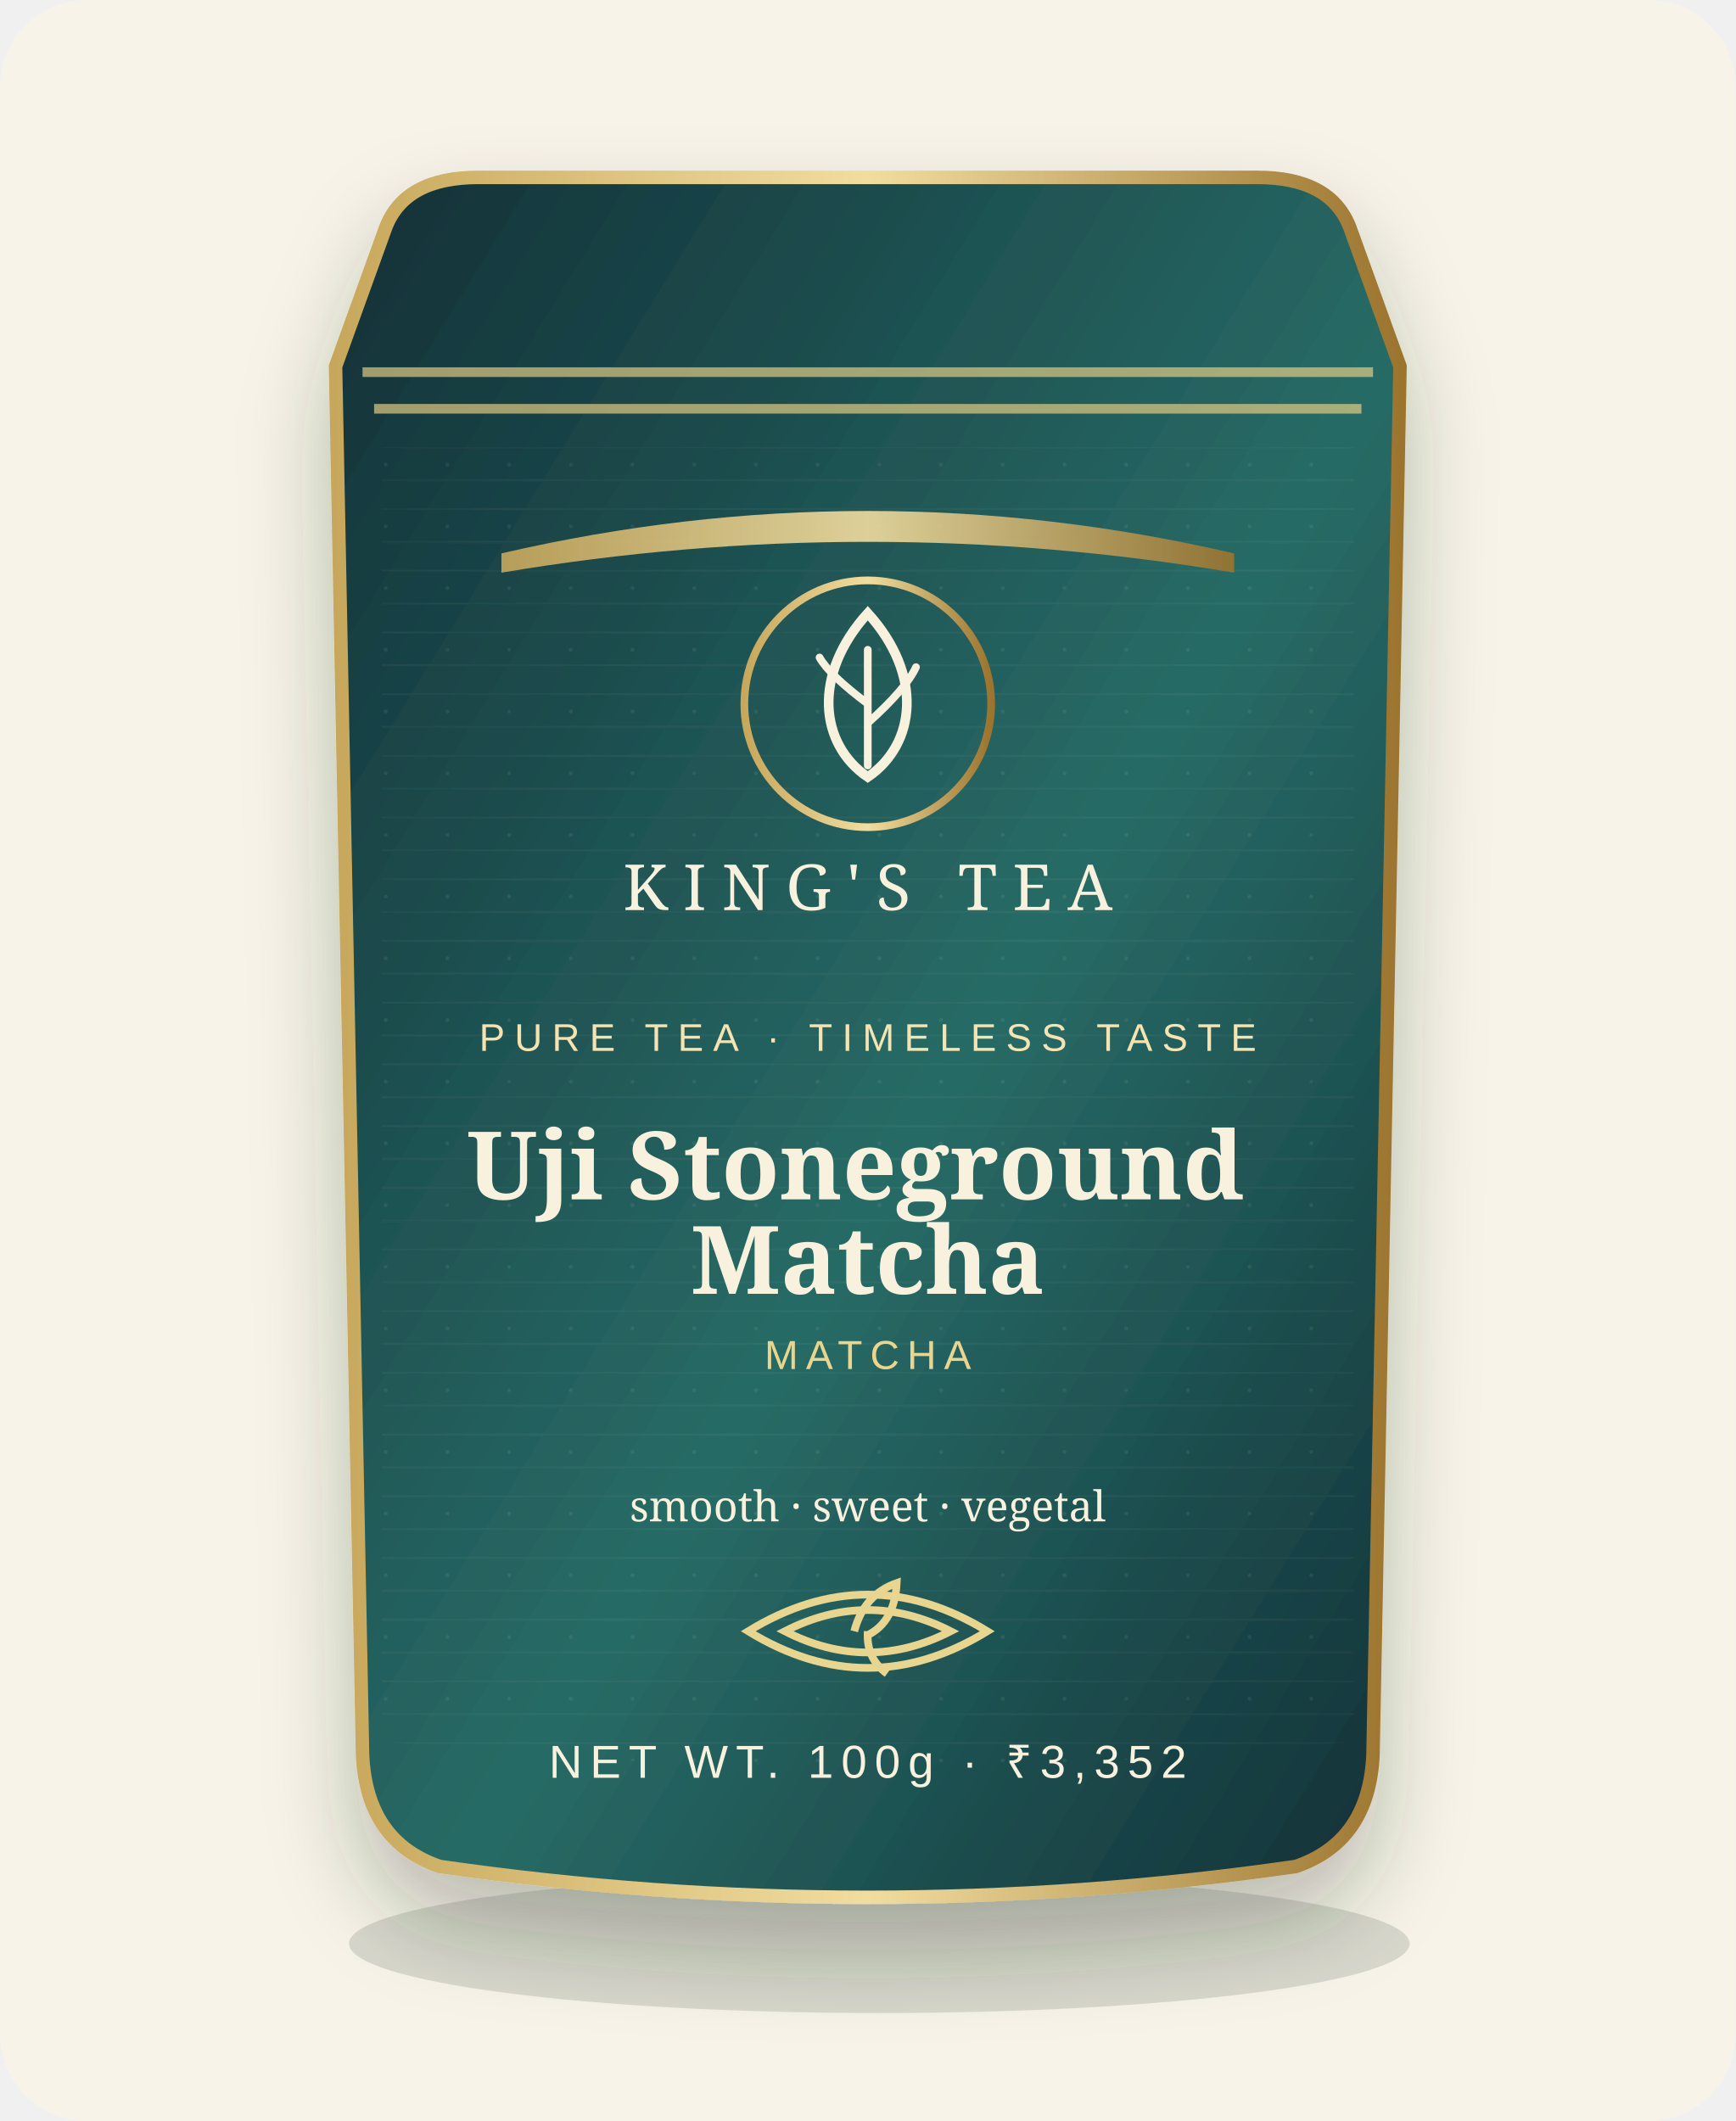
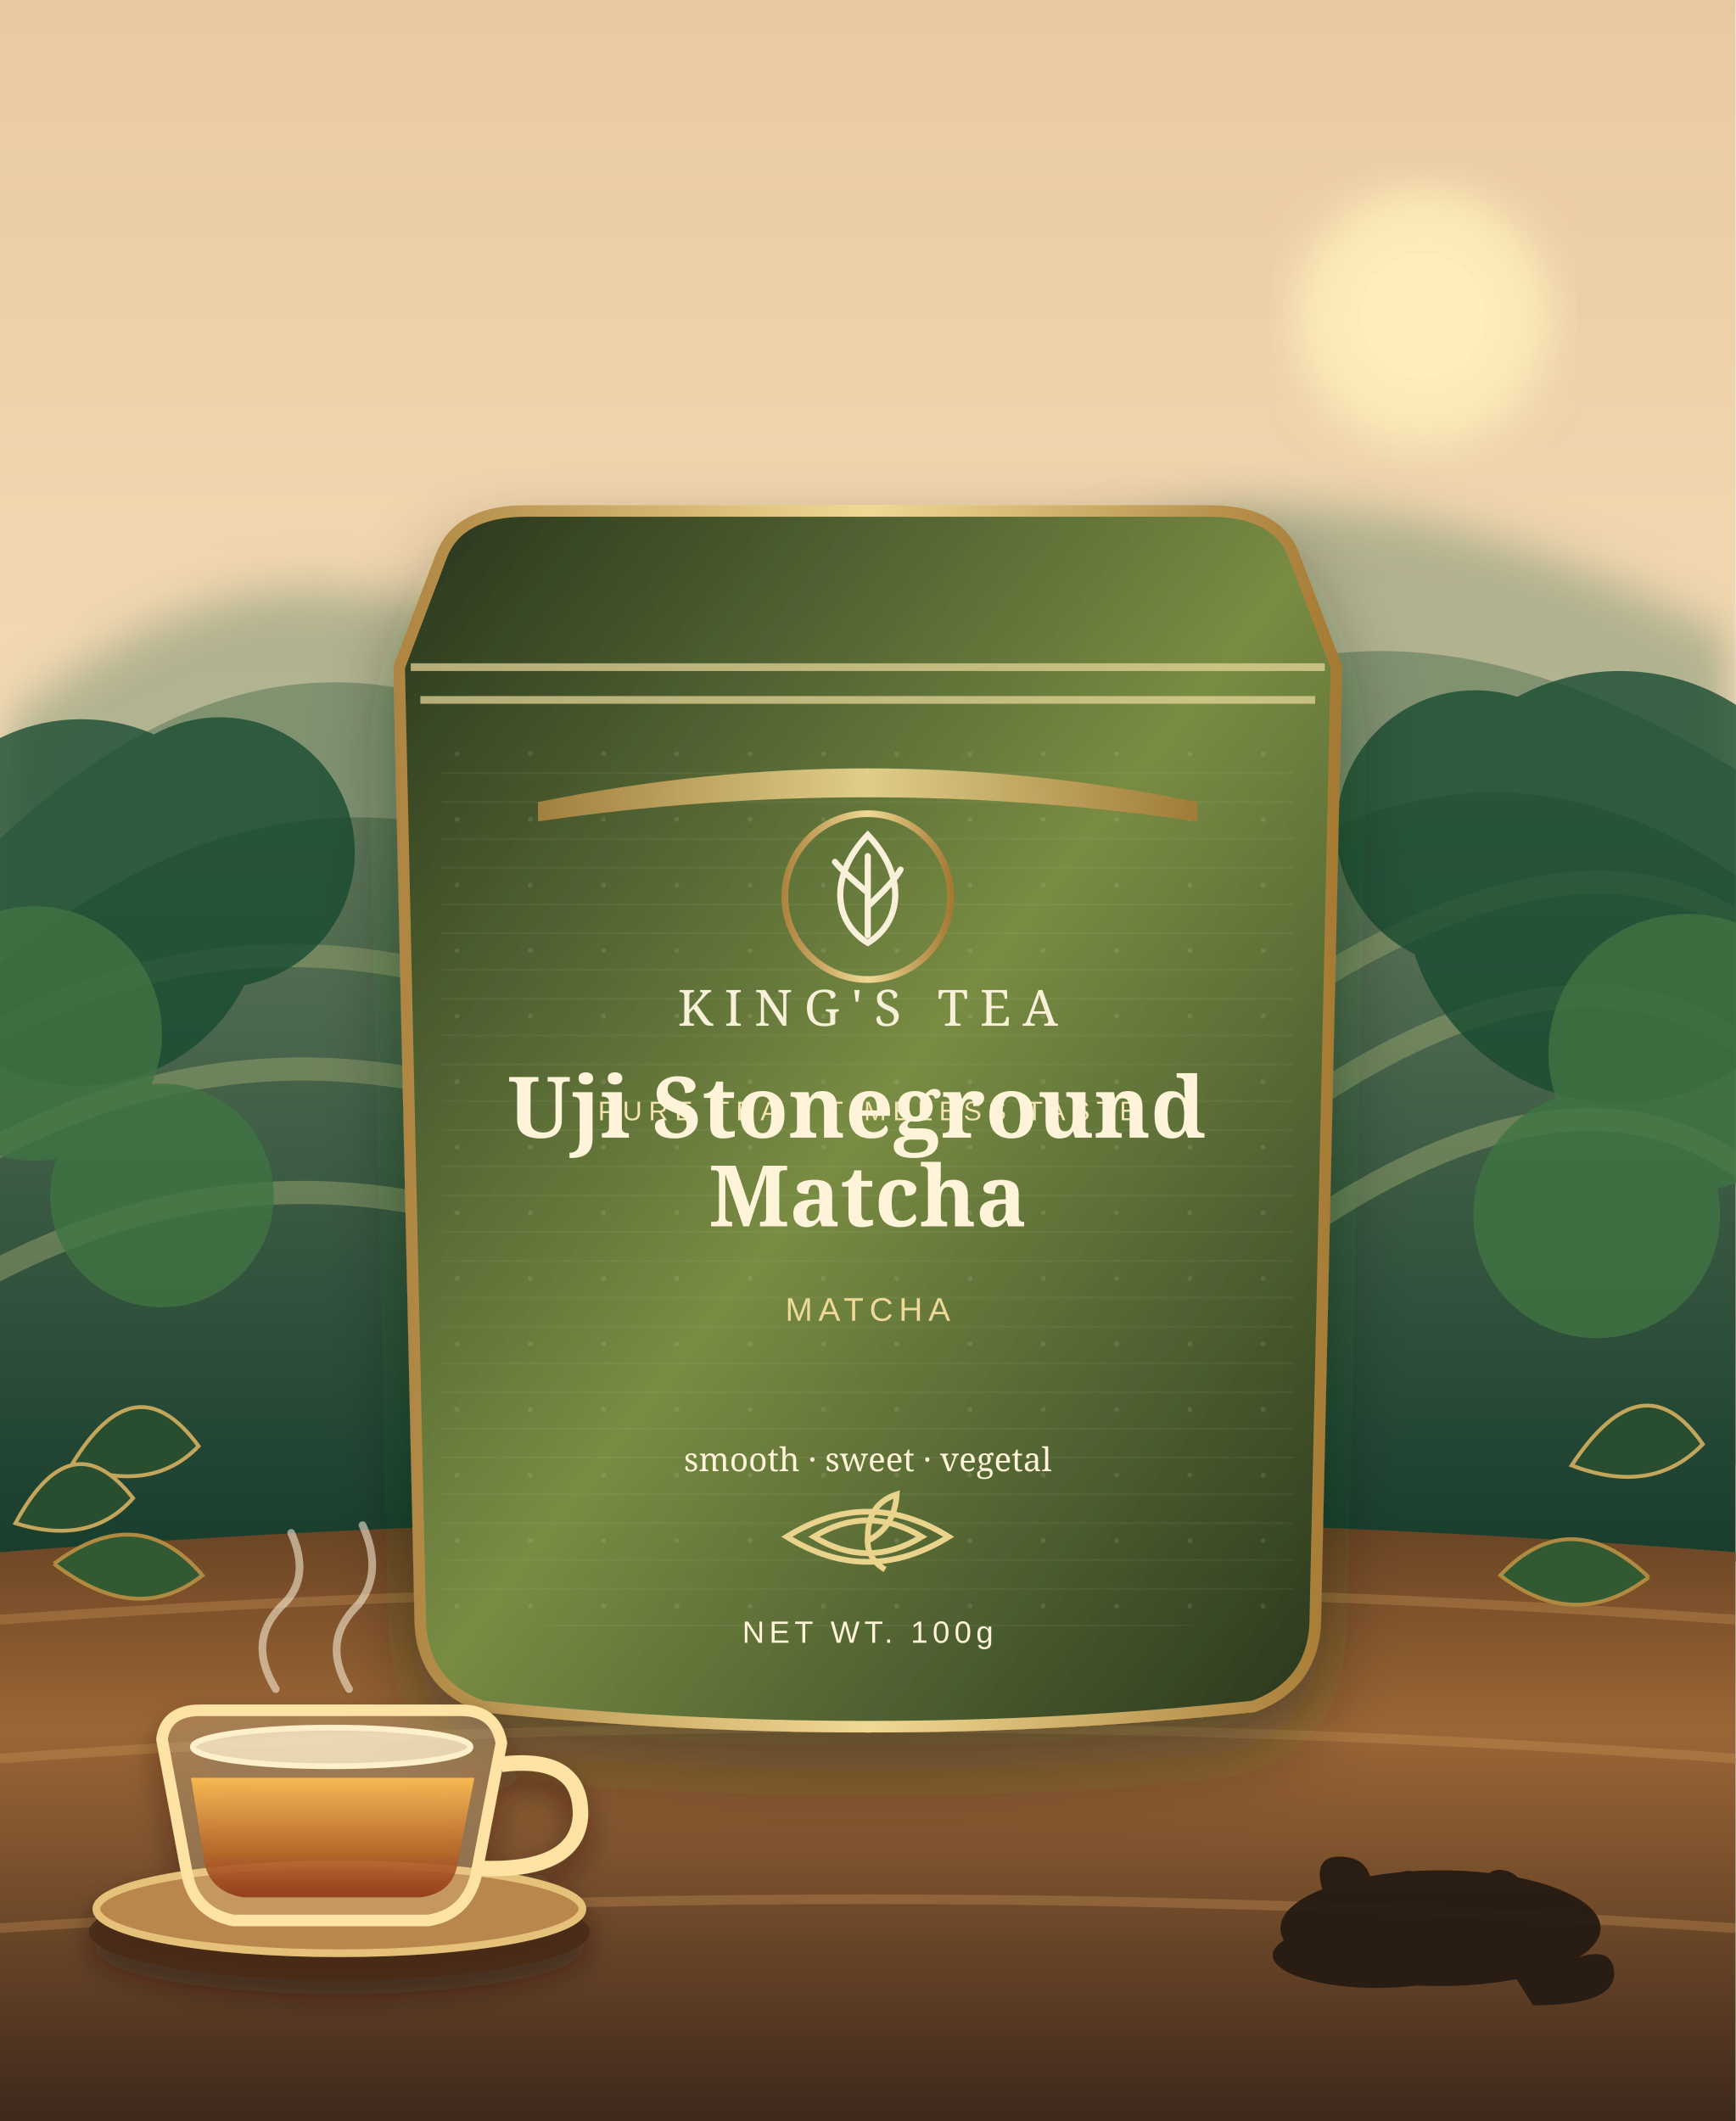
<svg xmlns="http://www.w3.org/2000/svg" width="900" height="1100" viewBox="0 0 900 1100" role="img" aria-labelledby="title desc">
  <defs>
+     <linearGradient id="sky" x2="0" y2="1">
+       <stop stop-color="#e9c99f" />
+       <stop offset=".45" stop-color="#f6dfba" />
+       <stop offset="1" stop-color="#a5b58a" />
+     </linearGradient>
+     <linearGradient id="hills" x2="0" y2="1">
+       <stop stop-color="#61795a" />
+       <stop offset="1" stop-color="#183d2d" />
+     </linearGradient>
    <linearGradient id="pouch" x1="0" y1="0" x2="1" y2="1">
-       <stop stop-color="#122f36" />
-       <stop offset=".55" stop-color="#286b66" />
-       <stop offset="1" stop-color="#122f36" />
+       <stop stop-color="#27351d" />
+       <stop offset=".5" stop-color="#788c43" />
+       <stop offset="1" stop-color="#27351d" />
    </linearGradient>
-     <linearGradient id="foil" x1="0" y1="0" x2="1" y2="0">
-       <stop stop-color="#c7a75b" />
-       <stop offset=".5" stop-color="#f1dda0" />
-       <stop offset="1" stop-color="#9b742e" />
+     <linearGradient id="foil" x2="1">
+       <stop stop-color="#ae8541" />
+       <stop offset=".5" stop-color="#f0d993" />
+       <stop offset="1" stop-color="#a57a34" />
    </linearGradient>
+     <linearGradient id="wood" x2="0" y2="1">
+       <stop stop-color="#684323" />
+       <stop offset=".35" stop-color="#9b6636" />
+       <stop offset="1" stop-color="#3d281b" />
+     </linearGradient>
+     <linearGradient id="tea" x2="0" y2="1">
+       <stop stop-color="#ffbf54" />
+       <stop offset="1" stop-color="#8e3515" />
+     </linearGradient>
+     <filter id="soft">
+       <feGaussianBlur stdDeviation="12" />
+     </filter>
    <filter id="shadow" x="-30%" y="-20%" width="160%" height="160%">
-       <feDropShadow dx="0" dy="24" stdDeviation="22" flood-color="#1a2c20" flood-opacity=".28" />
+       <feDropShadow dx="0" dy="20" stdDeviation="20" flood-color="#10271d" flood-opacity=".42" />
    </filter>
-     <pattern id="grain" width="32" height="32" patternUnits="userSpaceOnUse">
-       <path d="M0 8h32M0 25h32" stroke="#fff" stroke-opacity=".035" />
-       <circle cx="8" cy="17" r="1" fill="#fff" fill-opacity=".07" />
+     <filter id="cupShadow" x="-40%" y="-40%" width="180%" height="190%">
+       <feDropShadow dx="0" dy="8" stdDeviation="7" flood-color="#20170e" flood-opacity=".5" />
+     </filter>
+     <pattern id="grain" width="38" height="34" patternUnits="userSpaceOnUse">
+       <path d="M0 8h38M0 27h38" stroke="#fff" stroke-opacity=".045" />
+       <circle cx="9" cy="17" r="1.3" fill="#fff" fill-opacity=".1" />
    </pattern>
  </defs>
-   <rect width="900" height="1100" rx="45" fill="#f7f3e8" />
-   <ellipse cx="456" cy="1008" rx="275" ry="36" fill="#18271f" opacity=".14" />
+   <rect width="900" height="1100" fill="url(#sky)" />
+   <circle cx="738" cy="164" r="66" fill="#fff1bd" opacity=".86" filter="url(#soft)" />
+   <circle cx="738" cy="164" r="32" fill="#fff0bd" opacity=".9" />
+   <path d="M0 378 Q132 260 266 334 T530 307 T900 332 V700 H0Z" fill="#8b9b7a" opacity=".62" filter="url(#soft)" />
+   <path d="M0 435 Q153 292 306 401 Q424 291 574 390 Q708 281 900 399 V760 H0Z" fill="#718768" opacity=".76" />
+   <path d="M0 500 Q162 366 328 468 Q489 354 640 458 Q774 366 900 454 V810 H0Z" fill="url(#hills)" />
+   <g fill="none" stroke="#9eaa72" stroke-width="12" opacity=".46">
+     <path d="M-40 558 Q125 446 310 535 T680 510 T950 530" />
+     <path d="M-40 617 Q135 504 320 595 T680 570 T950 590" />
+     <path d="M-40 681 Q135 568 320 659 T680 634 T950 654" />
+   </g>
+   <g fill="#174a30" opacity=".78">
+     <circle cx="42" cy="468" r="95" />
+     <circle cx="114" cy="442" r="70" />
+     <circle cx="840" cy="460" r="112" />
+     <circle cx="765" cy="430" r="72" />
+   </g>
+   <g fill="#3f7442" opacity=".8">
+     <circle cx="18" cy="536" r="66" />
+     <circle cx="875" cy="546" r="72" />
+     <circle cx="84" cy="620" r="58" />
+     <circle cx="828" cy="630" r="64" />
+   </g>
+   <path d="M0 805 Q450 770 900 805 V1100 H0Z" fill="url(#wood)" />
+   <path d="M0 840 Q450 808 900 840 M0 912 Q450 880 900 912 M0 1000 Q450 970 900 1000" fill="none" stroke="#d19a57" stroke-width="5" opacity=".32" />
+   <path d="M28 811 Q72 778 105 817 Q71 844 28 811 M855 818 Q814 779 778 817 Q817 847 855 818" fill="#315a32" stroke="#b18a42" stroke-width="2" />
+   <g fill="#261a12" opacity=".95">
+     <ellipse cx="747" cy="1000" rx="83" ry="30" />
+     <ellipse cx="714" cy="1014" rx="54" ry="17" />
+     <path d="M690 991q-14-30 7-28t11 34q18-38 30-22t-12 37q35-29 41-9t-43 25q-35 7-34-37Z" />
+     <path d="M771 1002q-8-35 9-32t9 39q21-31 31-15t-21 30q36-20 38-2t-42 18Z" />
+   </g>
  <g filter="url(#shadow)">
-     <path d="M200 118 Q210 92 248 92 H652 Q690 92 700 118 L726 190 L712 910 Q710 955 672 968 Q450 1000 228 968 Q190 955 188 910 L174 190 Z" fill="url(#pouch)" stroke="url(#foil)" stroke-width="7" />
-     <path d="M188 193 H712 M194 212 H706" stroke="#e7cf85" stroke-opacity=".67" stroke-width="5" />
-     <path d="M198 232 H702 V903 Q450 930 198 903 Z" fill="url(#grain)" />
-     <path d="M260 287 Q450 243 640 287 L640 297 Q450 265 260 297Z" fill="url(#foil)" opacity=".9" />
-     <circle cx="450" cy="365" r="64" fill="none" stroke="url(#foil)" stroke-width="4" />
-     <path d="M450 318 C421 350 425 386 450 403 C475 386 479 350 450 318Z" fill="none" stroke="#f7f1dd" stroke-width="5" />
-     <path d="M450 337 V397 M450 365 Q430 350 425 341 M450 375 Q470 357 475 346" fill="none" stroke="#f7f1dd" stroke-width="4" stroke-linecap="round" />
-     <text x="450" y="472" text-anchor="middle" font-family="Georgia,serif" font-size="33" letter-spacing="8" fill="#f7f1dd">KING'S TEA</text>
-     <path d="M310 497 H590" stroke="url(#foil)" stroke-width="3" />
-     <text x="450" y="545" text-anchor="middle" font-family="Arial,sans-serif" font-size="20" letter-spacing="5" fill="#f5e4b1">PURE TEA · TIMELESS TASTE</text>
-     <text text-anchor="middle" font-family="Georgia,serif" font-size="49" font-weight="bold" fill="#f7f1dd">
-       <tspan x="450" y="622">Uji Stoneground</tspan>
-       <tspan x="450" y="671">Matcha</tspan>
+     <path d="M229 288 Q238 265 273 265 H627 Q662 265 671 288 L693 346 L682 843 Q680 874 650 885 Q450 906 250 885 Q220 874 218 843 L207 346 Z" fill="url(#pouch)" stroke="url(#foil)" stroke-width="6" />
+     <path d="M213 346 H687 M218 363 H682" stroke="#edda9d" stroke-opacity=".7" stroke-width="4" />
+     <path d="M229 383 H671 V838 Q450 861 229 838Z" fill="url(#grain)" />
+     <path d="M279 416 Q450 381 621 416 L621 426 Q450 401 279 426Z" fill="url(#foil)" opacity=".88" />
+     <circle cx="450" cy="465" r="43" fill="none" stroke="url(#foil)" stroke-width="3.5" />
+     <path d="M450 433 C430 454 432 478 450 489 C468 478 470 454 450 433Z M450 444 V485 M450 463 Q437 452 433 447 M450 470 Q463 458 467 451" fill="none" stroke="#f8f0d9" stroke-width="3.2" stroke-linecap="round" />
+     <text x="450" y="532" text-anchor="middle" font-family="Georgia,serif" font-size="26" letter-spacing="6" fill="#f8f0d9">KING'S TEA</text>
+     <path d="M328 550 H572" stroke="url(#foil)" stroke-width="2.5" />
+     <text x="450" y="581" text-anchor="middle" font-family="Arial,sans-serif" font-size="14" letter-spacing="3.4" fill="#f5e4b1">PURE TEA · TIMELESS TASTE</text>
+     <text text-anchor="middle" font-family="Georgia,serif" font-size="44" font-weight="bold" fill="#fff4d9">
+       <tspan x="450" y="590">Uji Stoneground</tspan>
+       <tspan x="450" y="636">Matcha</tspan>
    </text>
-     <text x="450" y="710" text-anchor="middle" font-family="Arial,sans-serif" font-size="21" letter-spacing="4" fill="#ead58e">MATCHA</text>
-     <path d="M295 741 H605" stroke="url(#foil)" stroke-width="2" opacity=".85" />
-     <text x="450" y="789" text-anchor="middle" font-family="Georgia,serif" font-size="22" fill="#f7f1dd">smooth · sweet · vegetal</text>
-     <g transform="translate(450 846)" fill="none" stroke="#e8d58f" stroke-width="4">
-       <path d="M-62 0 Q0 -38 62 0 Q0 38 -62 0Z" />
-       <path d="M-43 0 Q0 -22 43 0 Q0 22 -43 0Z" />
-       <path d="M-7 0 Q-2 -19 15 -25 Q14 -5 0 2 M0 0 Q-1 14 10 22" />
+     <text x="450" y="685" text-anchor="middle" font-family="Arial,sans-serif" font-size="17" letter-spacing="3" fill="#eed999">MATCHA</text>
+     <path d="M327 728 H573" stroke="url(#foil)" stroke-width="2" opacity=".88" />
+     <text x="450" y="763" text-anchor="middle" font-family="Georgia,serif" font-size="17" fill="#fff4d9">smooth  ·  sweet  ·  vegetal</text>
+     <g transform="translate(450 797)" fill="none" stroke="#ead48d" stroke-width="3">
+       <path d="M-42 0 Q0 -26 42 0 Q0 26 -42 0Z" />
+       <path d="M-28 0 Q0 -17 28 0 Q0 17 -28 0Z" />
+       <path d="M0 0 Q0 -17 15 -22 Q14 -5 0 2 M0 0 Q-1 11 9 17" />
    </g>
-     <text x="450" y="922" text-anchor="middle" font-family="Arial,sans-serif" font-size="24" letter-spacing="4" fill="#f7f1dd">NET WT. 100g  ·  ₹3,352</text>
+     <text x="450" y="852" text-anchor="middle" font-family="Arial,sans-serif" font-size="16" letter-spacing="2.4" fill="#fff4d9">NET WT. 100g</text>
+   </g>
+   <g filter="url(#cupShadow)">
+     <ellipse cx="176" cy="1002" rx="130" ry="25" fill="#4a2d18" opacity=".9" />
+     <ellipse cx="176" cy="990" rx="126" ry="23" fill="#b9874b" stroke="#e6c17a" stroke-width="4" />
+     <path d="M84 902 Q86 887 104 887 H239 Q257 887 260 904 L247 972 Q242 993 222 996 H121 Q101 992 97 972Z" fill="#f5ddaa" fill-opacity=".2" stroke="#ffe3a5" stroke-width="6" />
+     <path d="M99 922 H246 L237 968 Q234 982 218 984 H126 Q109 981 106 966Z" fill="url(#tea)" opacity=".9" />
+     <path d="M260 915 Q302 910 301 942 Q299 971 248 969" fill="none" stroke="#ffe3a5" stroke-width="8" />
+     <ellipse cx="172" cy="906" rx="72" ry="10" fill="#fff0cc" fill-opacity=".75" stroke="#fff0cc" stroke-width="3" />
+   </g>
+   <g fill="none" stroke="#fff4dc" stroke-width="4" stroke-linecap="round" opacity=".55">
+     <path d="M143 876 Q127 850 148 831 Q161 817 151 795" />
+     <path d="M181 876 Q166 851 186 832 Q199 815 188 791" />
+   </g>
+   <g fill="#284e2f" stroke="#c3a65b" stroke-width="2">
+     <path d="M37 760 Q70 705 103 750 Q79 775 37 760Z" />
+     <path d="M8 790 Q37 736 69 777 Q47 802 8 790Z" />
+     <path d="M815 760 Q852 704 883 749 Q857 776 815 760Z" />
  </g>
</svg>
